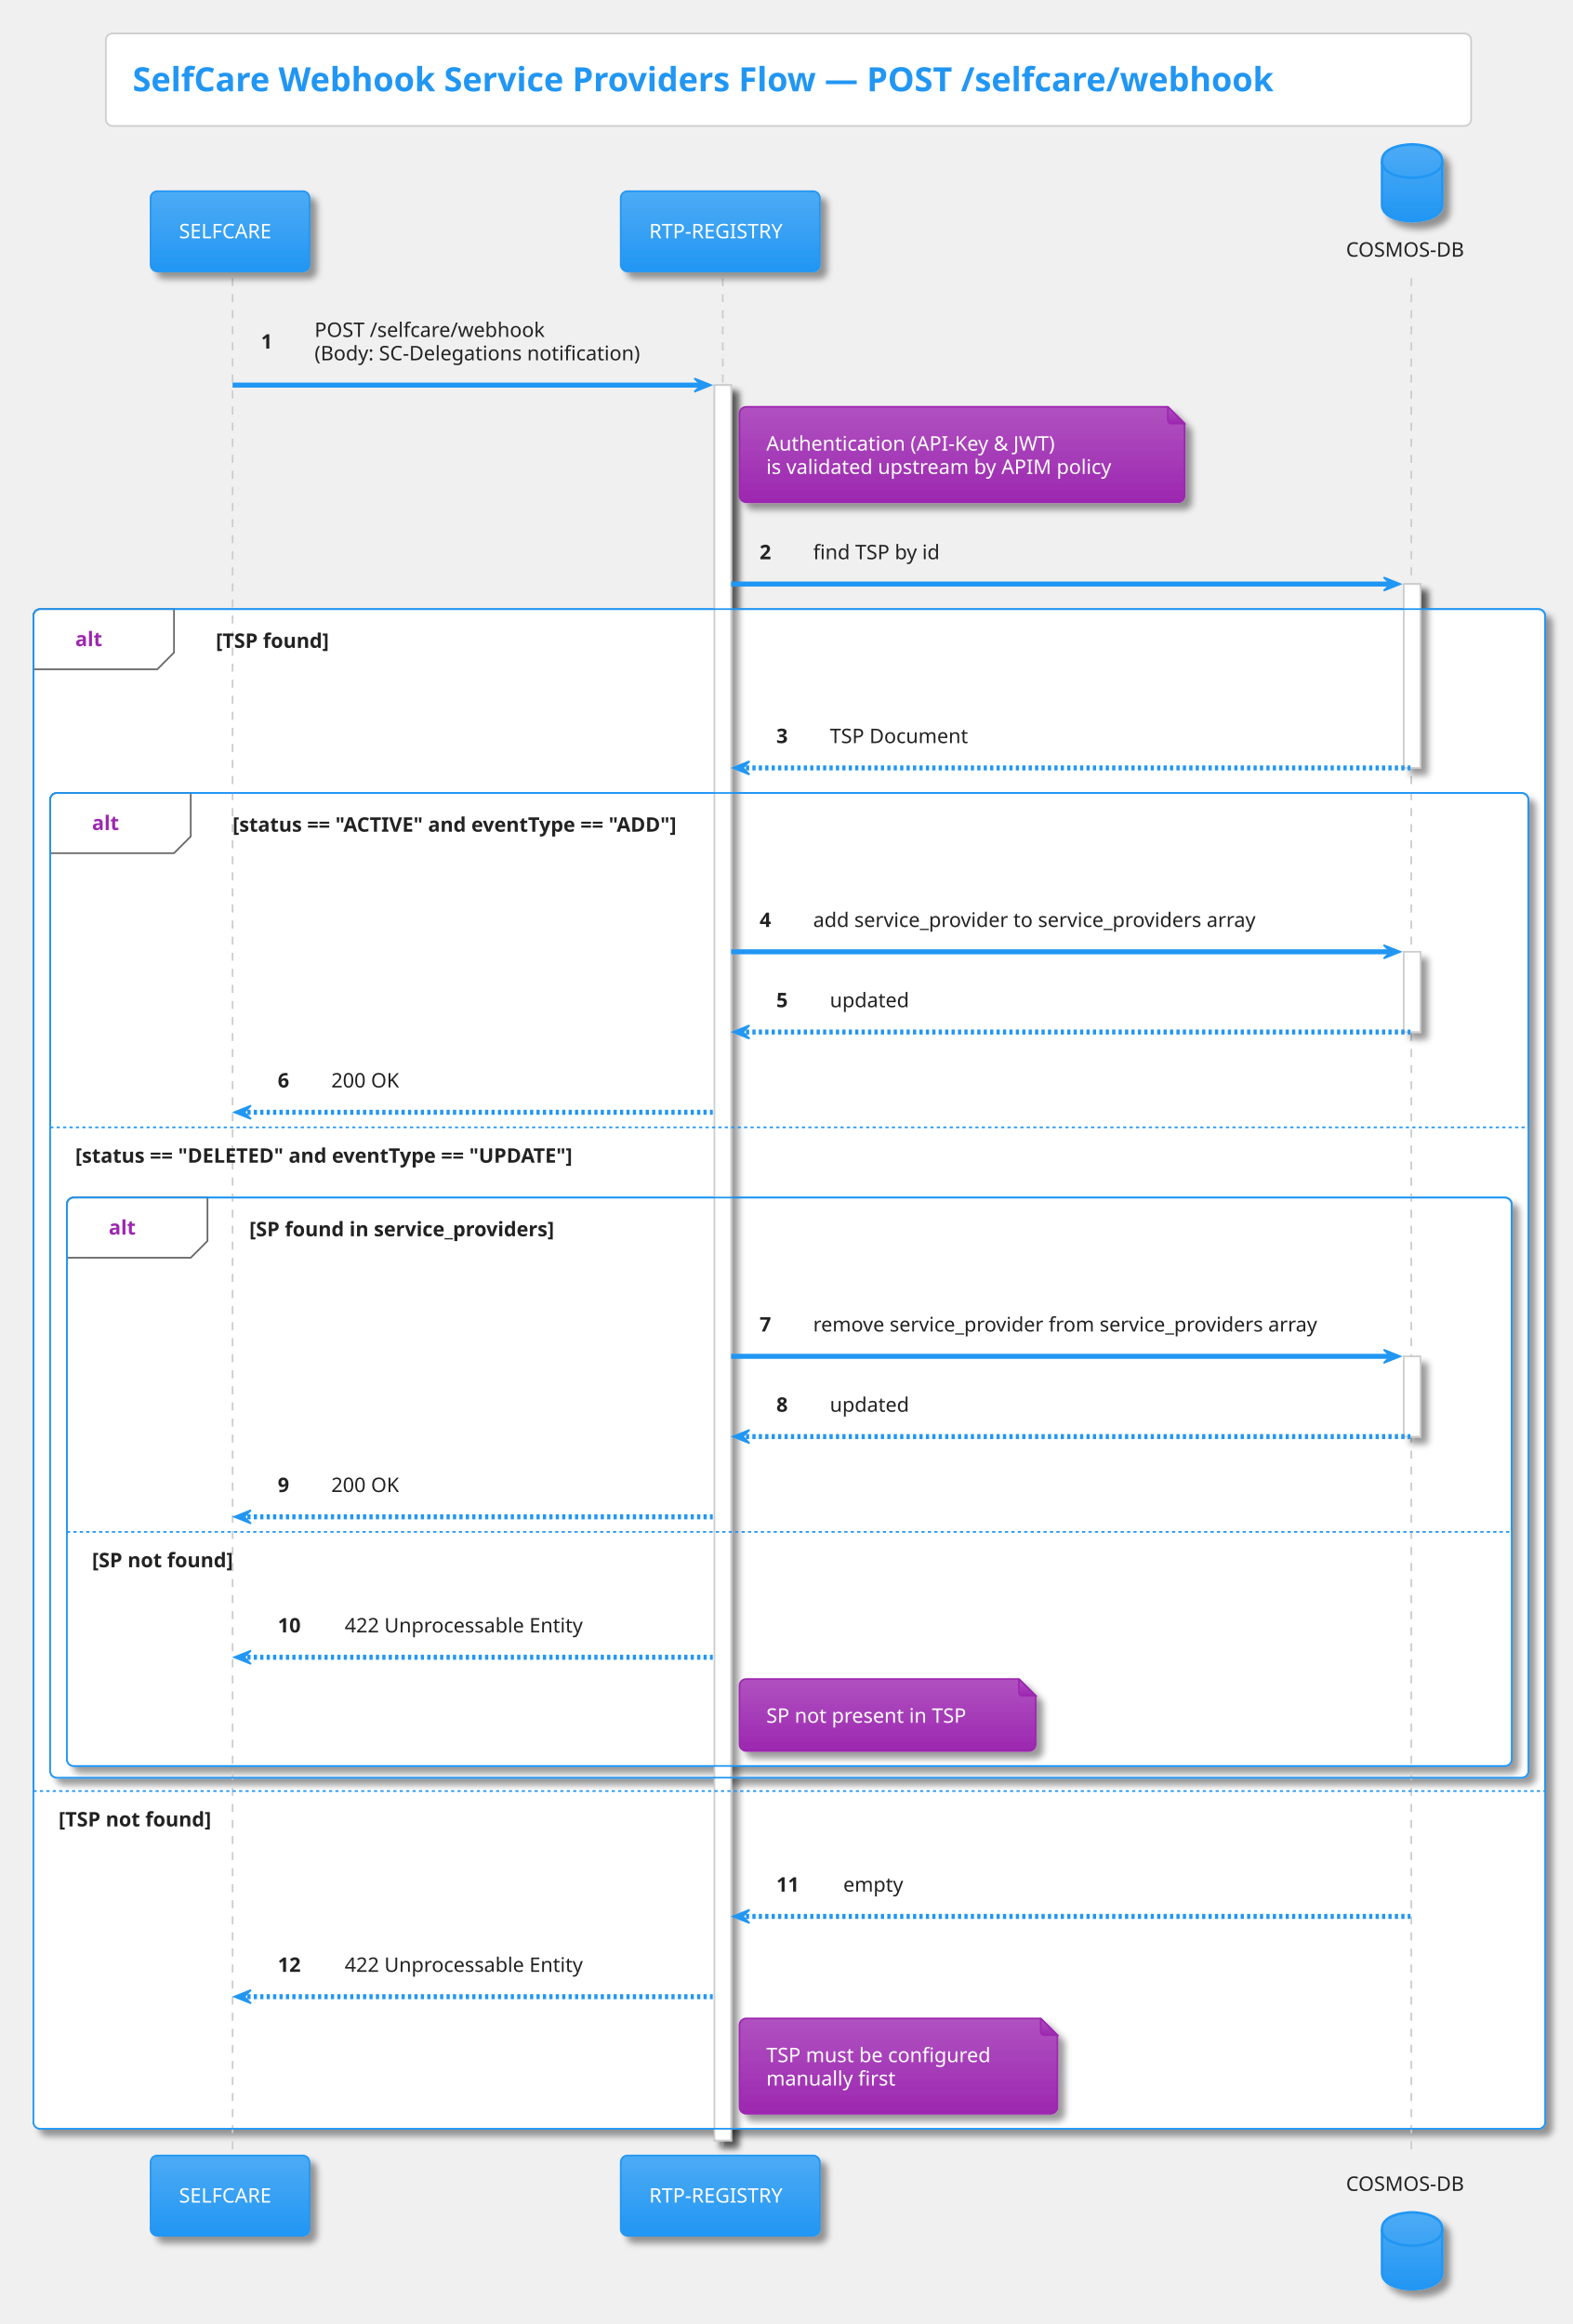
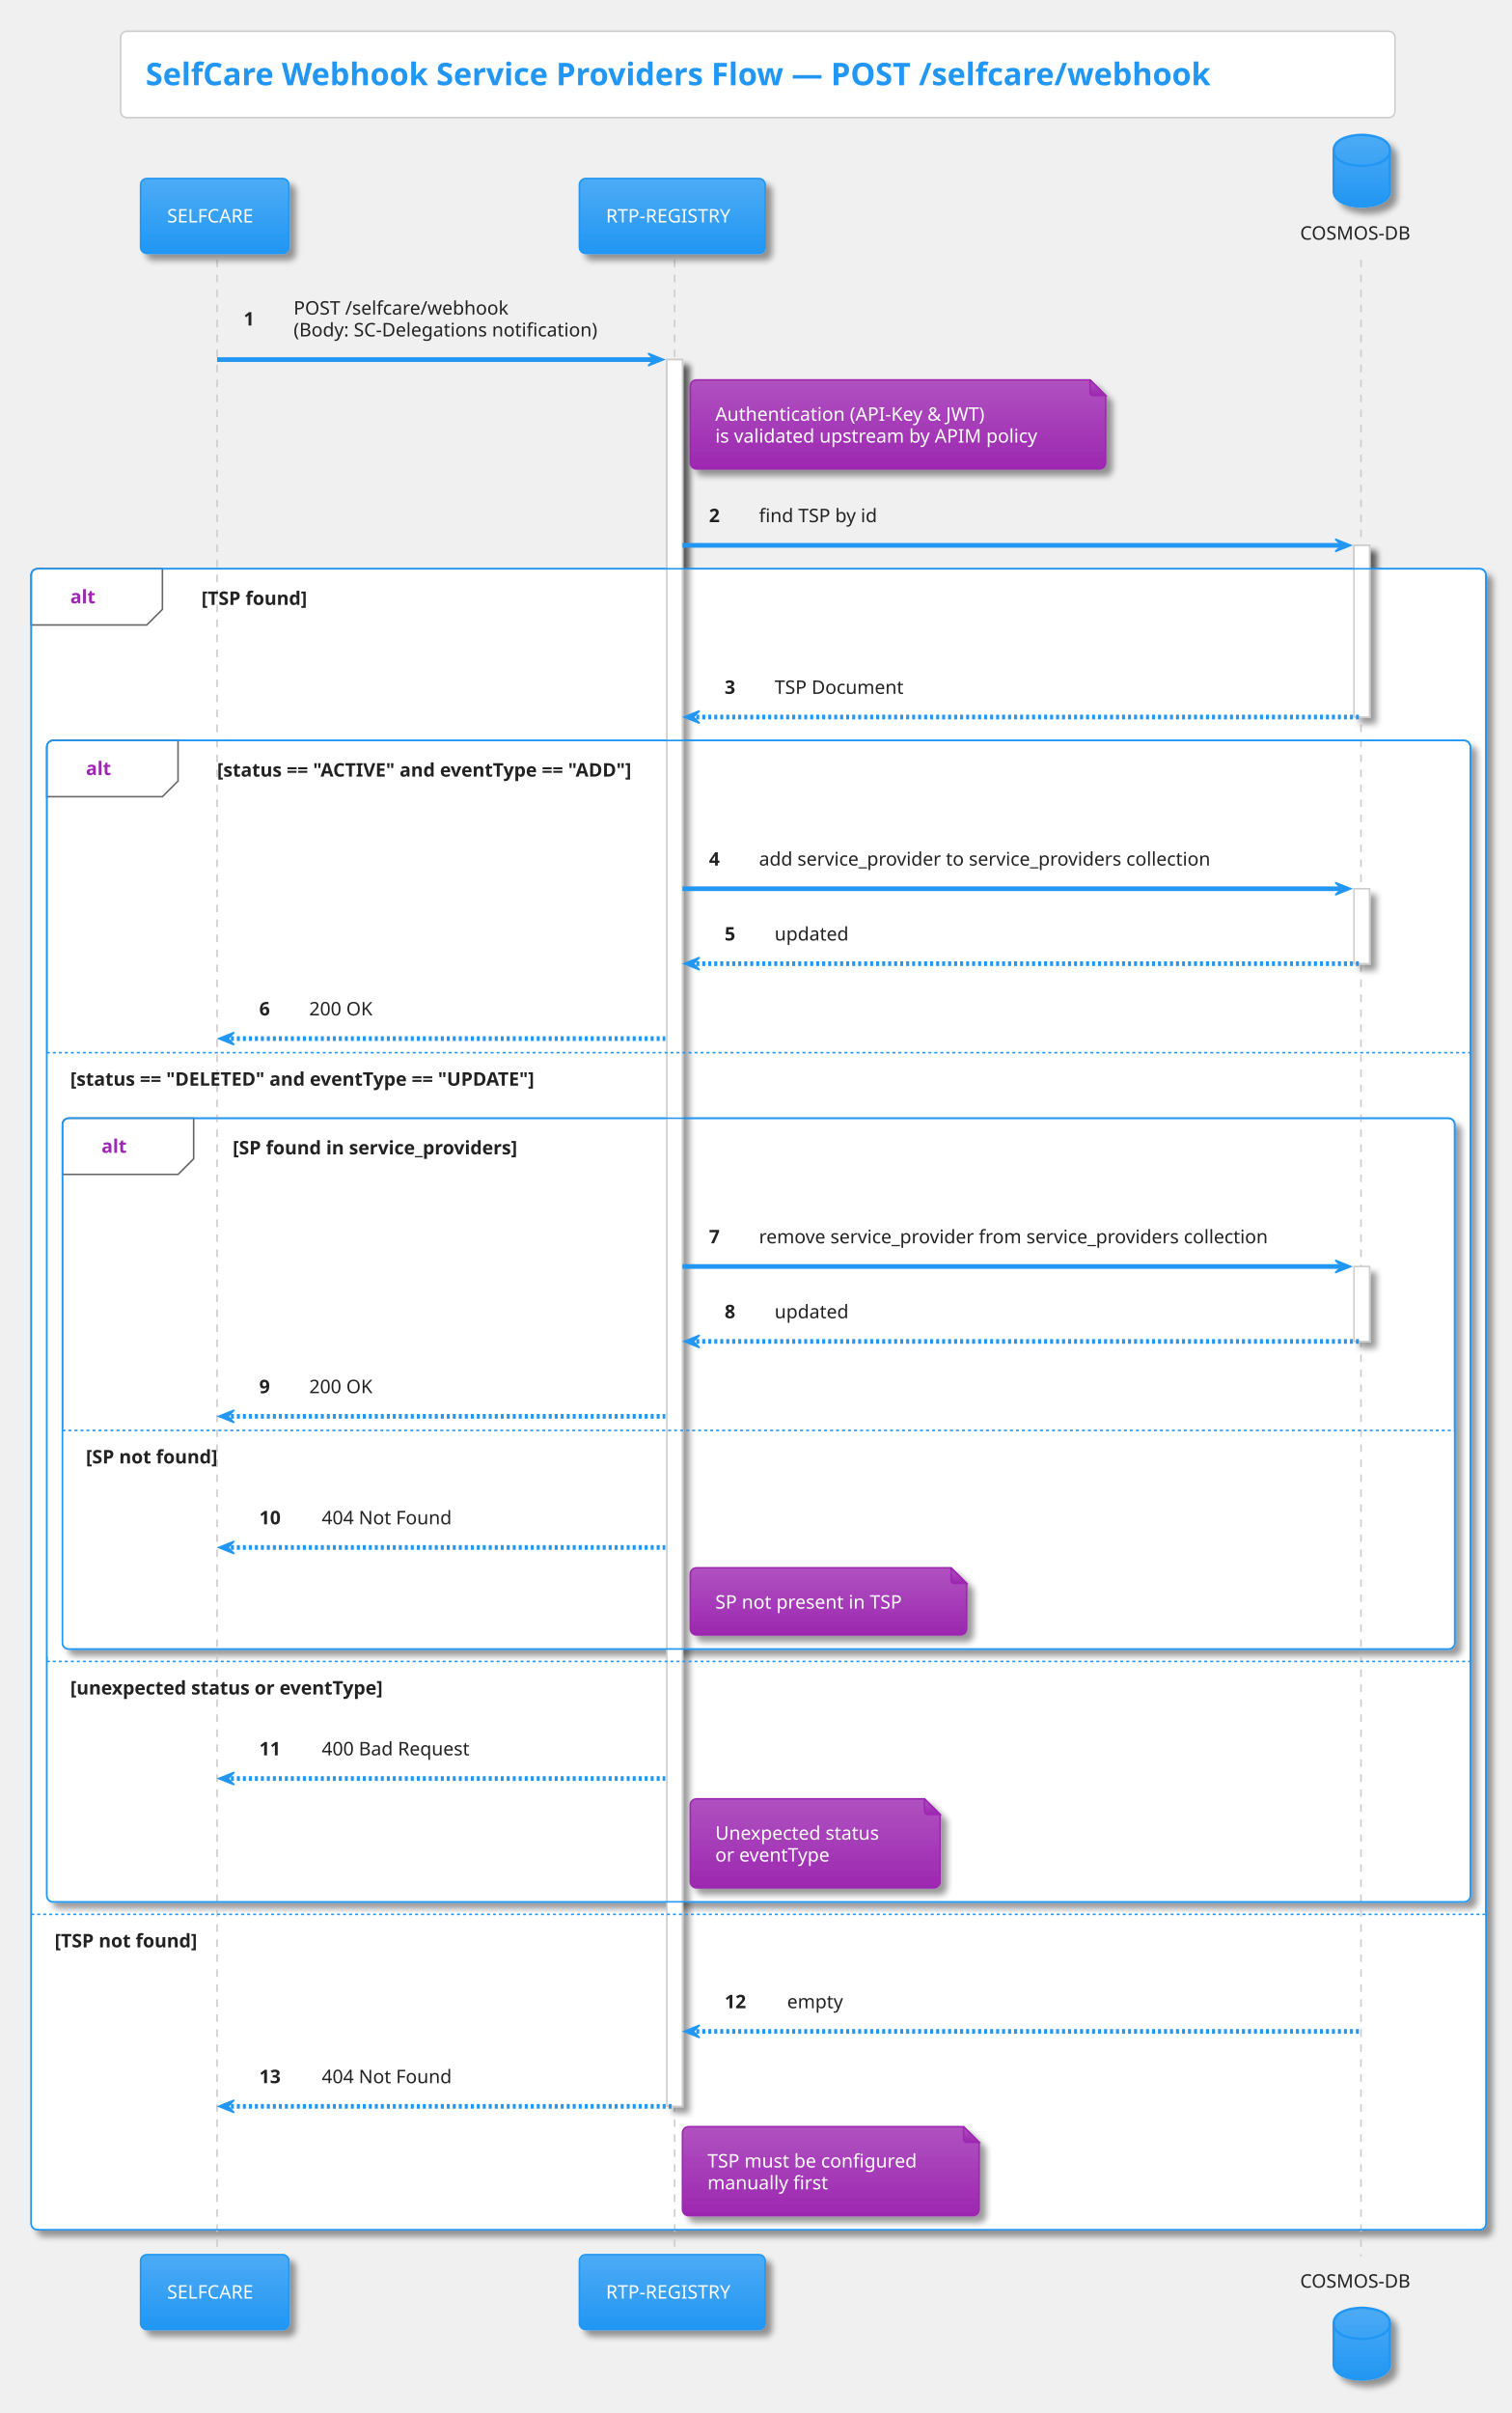
- <svg xmlns="http://www.w3.org/2000/svg" contentStyleType="text/css" height="1447.917px" preserveAspectRatio="none" style="width:979px;height:1447px;" version="1.1" viewBox="0 0 979 1447" width="979.167px" zoomAndPan="magnify">
+ <svg xmlns="http://www.w3.org/2000/svg" contentStyleType="text/css" height="1609.375px" preserveAspectRatio="none" style="width:1008px;height:1609px;" version="1.1" viewBox="0 0 1008 1609" width="1008.333px" zoomAndPan="magnify">
  <defs>
-     <linearGradient id="g1pr228rnk77ap0" x1="50%" x2="50%" y1="0%" y2="100%">
+     <linearGradient id="g1fynxaciwvdm60" x1="50%" x2="50%" y1="0%" y2="100%">
      <stop offset="0%" stop-color="#FFFFFF" />
      <stop offset="100%" stop-color="#FFFFFF" />
    </linearGradient>
-     <filter height="300%" id="f1pr228rnk77ap" width="300%" x="-1" y="-1">
+     <filter height="300%" id="f1fynxaciwvdm6" width="300%" x="-1" y="-1">
      <feGaussianBlur result="blurOut" stdDeviation="2.083" />
      <feColorMatrix in="blurOut" result="blurOut2" type="matrix" values="0 0 0 0 0 0 0 0 0 0 0 0 0 0 0 0 0 0 .4 0" />
      <feOffset dx="4.167" dy="4.167" in="blurOut2" result="blurOut3" />
      <feBlend in="SourceGraphic" in2="blurOut3" mode="normal" />
    </filter>
-     <linearGradient id="g1pr228rnk77ap1" x1="50%" x2="50%" y1="0%" y2="100%">
+     <linearGradient id="g1fynxaciwvdm61" x1="50%" x2="50%" y1="0%" y2="100%">
      <stop offset="0%" stop-color="#4DABF5" />
      <stop offset="100%" stop-color="#2196F3" />
    </linearGradient>
-     <linearGradient id="g1pr228rnk77ap2" x1="50%" x2="50%" y1="0%" y2="100%">
+     <linearGradient id="g1fynxaciwvdm62" x1="50%" x2="50%" y1="0%" y2="100%">
      <stop offset="0%" stop-color="#B052C0" />
      <stop offset="100%" stop-color="#9C27B0" />
    </linearGradient>
  </defs>
  <g>
-     <rect fill="url(#g1pr228rnk77ap0)" height="57.585" id="_title" rx="4.167" ry="4.167" style="stroke:#CCCCCC;stroke-width:1.042;" width="850" x="65.885" y="20.833" />
-     <text fill="#2196F3" font-family="Verdana" font-size="20.833" font-weight="bold" lengthAdjust="spacing" textLength="816.667" x="82.552" y="56.838">SelfCare Webhook Service Providers Flow — POST /selfcare/webhook</text>
-     <rect fill="#FFFFFF" filter="url(#f1pr228rnk77ap)" height="1092.936" style="stroke:#CCCCCC;stroke-width:1.042;" width="10.417" x="444.792" y="239.779" />
-     <rect fill="#FFFFFF" filter="url(#f1pr228rnk77ap)" height="114.486" style="stroke:#CCCCCC;stroke-width:1.042;" width="10.417" x="873.958" y="363.639" />
-     <rect fill="#FFFFFF" filter="url(#f1pr228rnk77ap)" height="49.967" style="stroke:#CCCCCC;stroke-width:1.042;" width="10.417" x="873.958" y="592.611" />
-     <rect fill="#FFFFFF" filter="url(#f1pr228rnk77ap)" height="49.967" style="stroke:#CCCCCC;stroke-width:1.042;" width="10.417" x="873.958" y="844.499" />
-     <rect fill="url(#g1pr228rnk77ap0)" filter="url(#f1pr228rnk77ap)" height="946.159" rx="4.167" ry="4.167" style="stroke:#2196F3;stroke-width:1.042;" width="941.146" x="20.833" y="379.264" />
-     <rect fill="url(#g1pr228rnk77ap0)" filter="url(#f1pr228rnk77ap)" height="613.086" rx="4.167" ry="4.167" style="stroke:#2196F3;stroke-width:1.042;" width="920.312" x="31.25" y="493.75" />
-     <path d="M31.25,700.879 L951.562,700.879 L951.562,1102.669 A4.167,4.167 0 0 1 947.396,1106.836 L35.417,1106.836 A4.167,4.167 0 0 1 31.25,1102.669 L31.25,700.879 " fill="url(#g1pr228rnk77ap0)" style="stroke:none;stroke-width:1.042;" />
-     <rect fill="url(#g1pr228rnk77ap0)" filter="url(#f1pr228rnk77ap)" height="353.906" rx="4.167" ry="4.167" style="stroke:#2196F3;stroke-width:1.042;" width="899.479" x="41.667" y="745.638" />
-     <path d="M41.667,952.767 L941.146,952.767 L941.146,1095.378 A4.167,4.167 0 0 1 936.979,1099.544 L45.833,1099.544 A4.167,4.167 0 0 1 41.667,1095.378 L41.667,952.767 " fill="url(#g1pr228rnk77ap0)" style="stroke:none;stroke-width:1.042;" />
-     <path d="M20.833,1114.128 L961.979,1114.128 L961.979,1321.256 A4.167,4.167 0 0 1 957.812,1325.423 L25,1325.423 A4.167,4.167 0 0 1 20.833,1321.256 L20.833,1114.128 " fill="url(#g1pr228rnk77ap0)" style="stroke:none;stroke-width:1.042;" />
-     <line style="stroke:#CCCCCC;stroke-width:1.042;stroke-dasharray:5.0,5.0;" x1="144.792" x2="144.792" y1="173.177" y2="1343.131" />
-     <line style="stroke:#CCCCCC;stroke-width:1.042;stroke-dasharray:5.0,5.0;" x1="450" x2="450" y1="173.177" y2="1343.131" />
-     <line style="stroke:#CCCCCC;stroke-width:1.042;stroke-dasharray:5.0,5.0;" x1="878.646" x2="878.646" y1="173.177" y2="1343.131" />
-     <rect fill="url(#g1pr228rnk77ap1)" filter="url(#f1pr228rnk77ap)" height="49.967" rx="4.167" ry="4.167" style="stroke:#2196F3;stroke-width:1.042;" width="98.958" x="93.75" y="119.043" />
+     <rect fill="url(#g1fynxaciwvdm60)" height="57.585" id="_title" rx="4.167" ry="4.167" style="stroke:#CCCCCC;stroke-width:1.042;" width="850" x="80.469" y="20.833" />
+     <text fill="#2196F3" font-family="Verdana" font-size="20.833" font-weight="bold" lengthAdjust="spacing" textLength="816.667" x="97.135" y="56.838">SelfCare Webhook Service Providers Flow — POST /selfcare/webhook</text>
+     <rect fill="#FFFFFF" filter="url(#f1fynxaciwvdm6)" height="1164.746" style="stroke:#CCCCCC;stroke-width:1.042;" width="10.417" x="444.792" y="239.779" />
+     <rect fill="#FFFFFF" filter="url(#f1fynxaciwvdm6)" height="114.486" style="stroke:#CCCCCC;stroke-width:1.042;" width="10.417" x="903.125" y="363.639" />
+     <rect fill="#FFFFFF" filter="url(#f1fynxaciwvdm6)" height="49.967" style="stroke:#CCCCCC;stroke-width:1.042;" width="10.417" x="903.125" y="592.611" />
+     <rect fill="#FFFFFF" filter="url(#f1fynxaciwvdm6)" height="49.967" style="stroke:#CCCCCC;stroke-width:1.042;" width="10.417" x="903.125" y="844.499" />
+     <rect fill="url(#g1fynxaciwvdm60)" filter="url(#f1fynxaciwvdm6)" height="1107.487" rx="4.167" ry="4.167" style="stroke:#2196F3;stroke-width:1.042;" width="970.312" x="20.833" y="379.264" />
+     <rect fill="url(#g1fynxaciwvdm60)" filter="url(#f1fynxaciwvdm6)" height="774.414" rx="4.167" ry="4.167" style="stroke:#2196F3;stroke-width:1.042;" width="949.479" x="31.25" y="493.75" />
+     <path d="M31.25,700.879 L980.729,700.879 L980.729,1102.669 A4.167,4.167 0 0 1 976.562,1106.836 L35.417,1106.836 A4.167,4.167 0 0 1 31.25,1102.669 L31.25,700.879 " fill="url(#g1fynxaciwvdm60)" style="stroke:none;stroke-width:1.042;" />
+     <rect fill="url(#g1fynxaciwvdm60)" filter="url(#f1fynxaciwvdm6)" height="353.906" rx="4.167" ry="4.167" style="stroke:#2196F3;stroke-width:1.042;" width="928.646" x="41.667" y="745.638" />
+     <path d="M41.667,952.767 L970.312,952.767 L970.312,1095.378 A4.167,4.167 0 0 1 966.146,1099.544 L45.833,1099.544 A4.167,4.167 0 0 1 41.667,1095.378 L41.667,952.767 " fill="url(#g1fynxaciwvdm60)" style="stroke:none;stroke-width:1.042;" />
+     <path d="M31.25,1106.836 L980.729,1106.836 L980.729,1263.997 A4.167,4.167 0 0 1 976.562,1268.164 L35.417,1268.164 A4.167,4.167 0 0 1 31.25,1263.997 L31.25,1106.836 " fill="url(#g1fynxaciwvdm60)" style="stroke:none;stroke-width:1.042;" />
+     <path d="M20.833,1275.456 L991.146,1275.456 L991.146,1482.585 A4.167,4.167 0 0 1 986.979,1486.751 L25,1486.751 A4.167,4.167 0 0 1 20.833,1482.585 L20.833,1275.456 " fill="url(#g1fynxaciwvdm60)" style="stroke:none;stroke-width:1.042;" />
+     <line style="stroke:#CCCCCC;stroke-width:1.042;stroke-dasharray:5.0,5.0;" x1="144.792" x2="144.792" y1="173.177" y2="1504.46" />
+     <line style="stroke:#CCCCCC;stroke-width:1.042;stroke-dasharray:5.0,5.0;" x1="450" x2="450" y1="173.177" y2="1504.46" />
+     <line style="stroke:#CCCCCC;stroke-width:1.042;stroke-dasharray:5.0,5.0;" x1="907.812" x2="907.812" y1="173.177" y2="1504.46" />
+     <rect fill="url(#g1fynxaciwvdm61)" filter="url(#f1fynxaciwvdm6)" height="49.967" rx="4.167" ry="4.167" style="stroke:#2196F3;stroke-width:1.042;" width="98.958" x="93.75" y="119.043" />
    <text fill="#FFFFFF" font-family="Verdana" font-size="12.5" lengthAdjust="spacing" textLength="63.542" x="111.458" y="148.354">SELFCARE</text>
-     <rect fill="url(#g1pr228rnk77ap1)" filter="url(#f1pr228rnk77ap)" height="49.967" rx="4.167" ry="4.167" style="stroke:#2196F3;stroke-width:1.042;" width="98.958" x="93.75" y="1342.09" />
-     <text fill="#FFFFFF" font-family="Verdana" font-size="12.5" lengthAdjust="spacing" textLength="63.542" x="111.458" y="1371.401">SELFCARE</text>
-     <rect fill="url(#g1pr228rnk77ap1)" filter="url(#f1pr228rnk77ap)" height="49.967" rx="4.167" ry="4.167" style="stroke:#2196F3;stroke-width:1.042;" width="123.958" x="386.458" y="119.043" />
+     <rect fill="url(#g1fynxaciwvdm61)" filter="url(#f1fynxaciwvdm6)" height="49.967" rx="4.167" ry="4.167" style="stroke:#2196F3;stroke-width:1.042;" width="98.958" x="93.75" y="1503.418" />
+     <text fill="#FFFFFF" font-family="Verdana" font-size="12.5" lengthAdjust="spacing" textLength="63.542" x="111.458" y="1532.729">SELFCARE</text>
+     <rect fill="url(#g1fynxaciwvdm61)" filter="url(#f1fynxaciwvdm6)" height="49.967" rx="4.167" ry="4.167" style="stroke:#2196F3;stroke-width:1.042;" width="123.958" x="386.458" y="119.043" />
    <text fill="#FFFFFF" font-family="Verdana" font-size="12.5" lengthAdjust="spacing" textLength="88.542" x="404.167" y="148.354">RTP-REGISTRY</text>
-     <rect fill="url(#g1pr228rnk77ap1)" filter="url(#f1pr228rnk77ap)" height="49.967" rx="4.167" ry="4.167" style="stroke:#2196F3;stroke-width:1.042;" width="123.958" x="386.458" y="1342.09" />
-     <text fill="#FFFFFF" font-family="Verdana" font-size="12.5" lengthAdjust="spacing" textLength="88.542" x="404.167" y="1371.401">RTP-REGISTRY</text>
-     <text fill="#222222" font-family="Verdana" font-size="12.5" lengthAdjust="spacing" textLength="76.042" x="838.021" y="159.812">COSMOS-DB</text>
-     <path d="M860.417,100.293 C860.417,89.876 879.167,89.876 879.167,89.876 C879.167,89.876 897.917,89.876 897.917,100.293 L897.917,127.376 C897.917,137.793 879.167,137.793 879.167,137.793 C879.167,137.793 860.417,137.793 860.417,127.376 L860.417,100.293 " fill="url(#g1pr228rnk77ap1)" filter="url(#f1pr228rnk77ap)" style="stroke:#2196F3;stroke-width:1.562;" />
-     <path d="M860.417,100.293 C860.417,110.71 879.167,110.71 879.167,110.71 C879.167,110.71 897.917,110.71 897.917,100.293 " fill="none" style="stroke:#2196F3;stroke-width:1.562;" />
-     <text fill="#222222" font-family="Verdana" font-size="12.5" lengthAdjust="spacing" textLength="76.042" x="838.021" y="1364.109">COSMOS-DB</text>
-     <path d="M860.417,1387.891 C860.417,1377.474 879.167,1377.474 879.167,1377.474 C879.167,1377.474 897.917,1377.474 897.917,1387.891 L897.917,1414.974 C897.917,1425.391 879.167,1425.391 879.167,1425.391 C879.167,1425.391 860.417,1425.391 860.417,1414.974 L860.417,1387.891 " fill="url(#g1pr228rnk77ap1)" filter="url(#f1pr228rnk77ap)" style="stroke:#2196F3;stroke-width:1.562;" />
-     <path d="M860.417,1387.891 C860.417,1398.307 879.167,1398.307 879.167,1398.307 C879.167,1398.307 897.917,1398.307 897.917,1387.891 " fill="none" style="stroke:#2196F3;stroke-width:1.562;" />
-     <rect fill="#FFFFFF" filter="url(#f1pr228rnk77ap)" height="1092.936" style="stroke:#CCCCCC;stroke-width:1.042;" width="10.417" x="444.792" y="239.779" />
-     <rect fill="#FFFFFF" filter="url(#f1pr228rnk77ap)" height="114.486" style="stroke:#CCCCCC;stroke-width:1.042;" width="10.417" x="873.958" y="363.639" />
-     <rect fill="#FFFFFF" filter="url(#f1pr228rnk77ap)" height="49.967" style="stroke:#CCCCCC;stroke-width:1.042;" width="10.417" x="873.958" y="592.611" />
-     <rect fill="#FFFFFF" filter="url(#f1pr228rnk77ap)" height="49.967" style="stroke:#CCCCCC;stroke-width:1.042;" width="10.417" x="873.958" y="844.499" />
+     <rect fill="url(#g1fynxaciwvdm61)" filter="url(#f1fynxaciwvdm6)" height="49.967" rx="4.167" ry="4.167" style="stroke:#2196F3;stroke-width:1.042;" width="123.958" x="386.458" y="1503.418" />
+     <text fill="#FFFFFF" font-family="Verdana" font-size="12.5" lengthAdjust="spacing" textLength="88.542" x="404.167" y="1532.729">RTP-REGISTRY</text>
+     <text fill="#222222" font-family="Verdana" font-size="12.5" lengthAdjust="spacing" textLength="76.042" x="867.188" y="159.812">COSMOS-DB</text>
+     <path d="M889.583,100.293 C889.583,89.876 908.333,89.876 908.333,89.876 C908.333,89.876 927.083,89.876 927.083,100.293 L927.083,127.376 C927.083,137.793 908.333,137.793 908.333,137.793 C908.333,137.793 889.583,137.793 889.583,127.376 L889.583,100.293 " fill="url(#g1fynxaciwvdm61)" filter="url(#f1fynxaciwvdm6)" style="stroke:#2196F3;stroke-width:1.562;" />
+     <path d="M889.583,100.293 C889.583,110.71 908.333,110.71 908.333,110.71 C908.333,110.71 927.083,110.71 927.083,100.293 " fill="none" style="stroke:#2196F3;stroke-width:1.562;" />
+     <text fill="#222222" font-family="Verdana" font-size="12.5" lengthAdjust="spacing" textLength="76.042" x="867.188" y="1525.437">COSMOS-DB</text>
+     <path d="M889.583,1549.219 C889.583,1538.802 908.333,1538.802 908.333,1538.802 C908.333,1538.802 927.083,1538.802 927.083,1549.219 L927.083,1576.302 C927.083,1586.719 908.333,1586.719 908.333,1586.719 C908.333,1586.719 889.583,1586.719 889.583,1576.302 L889.583,1549.219 " fill="url(#g1fynxaciwvdm61)" filter="url(#f1fynxaciwvdm6)" style="stroke:#2196F3;stroke-width:1.562;" />
+     <path d="M889.583,1549.219 C889.583,1559.635 908.333,1559.635 908.333,1559.635 C908.333,1559.635 927.083,1559.635 927.083,1549.219 " fill="none" style="stroke:#2196F3;stroke-width:1.562;" />
+     <rect fill="#FFFFFF" filter="url(#f1fynxaciwvdm6)" height="1164.746" style="stroke:#CCCCCC;stroke-width:1.042;" width="10.417" x="444.792" y="239.779" />
+     <rect fill="#FFFFFF" filter="url(#f1fynxaciwvdm6)" height="114.486" style="stroke:#CCCCCC;stroke-width:1.042;" width="10.417" x="903.125" y="363.639" />
+     <rect fill="#FFFFFF" filter="url(#f1fynxaciwvdm6)" height="49.967" style="stroke:#CCCCCC;stroke-width:1.042;" width="10.417" x="903.125" y="592.611" />
+     <rect fill="#FFFFFF" filter="url(#f1fynxaciwvdm6)" height="49.967" style="stroke:#CCCCCC;stroke-width:1.042;" width="10.417" x="903.125" y="844.499" />
    <polygon fill="#2196F3" points="432.292,235.612,442.708,239.779,432.292,243.945,436.458,239.779" style="stroke:#2196F3;stroke-width:1.042;" />
    <line style="stroke:#2196F3;stroke-width:3.125;" x1="144.792" x2="438.542" y1="239.779" y2="239.779" />
    <text fill="#222222" font-family="Verdana" font-size="12.5" font-weight="bold" lengthAdjust="spacing" textLength="8.333" x="162.5" y="217.055">1</text>
    <text fill="#222222" font-family="Verdana" font-size="12.5" lengthAdjust="spacing" textLength="156.25" x="195.833" y="209.78">POST /selfcare/webhook</text>
    <text fill="#222222" font-family="Verdana" font-size="12.5" lengthAdjust="spacing" textLength="226.042" x="195.833" y="224.331">(Body: SC-Delegations notification)</text>
-     <path d="M460.417,257.487 L460.417,308.529 A4.167,4.167 0 0 0 464.583,312.695 L733.333,312.695 A4.167,4.167 0 0 0 737.5,308.529 L737.5,263.737 L727.083,253.32 L464.583,253.32 A4.167,4.167 0 0 0 460.417,257.487 " fill="url(#g1pr228rnk77ap2)" filter="url(#f1pr228rnk77ap)" style="stroke:#9C27B0;stroke-width:1.042;" />
-     <path d="M727.083,253.32 L727.083,261.654 A2.083,2.083 0 0 0 729.167,263.737 L737.5,263.737 L727.083,253.32 " fill="url(#g1pr228rnk77ap2)" style="stroke:#9C27B0;stroke-width:1.042;" />
+     <path d="M460.417,257.487 L460.417,308.529 A4.167,4.167 0 0 0 464.583,312.695 L733.333,312.695 A4.167,4.167 0 0 0 737.5,308.529 L737.5,263.737 L727.083,253.32 L464.583,253.32 A4.167,4.167 0 0 0 460.417,257.487 " fill="url(#g1fynxaciwvdm62)" filter="url(#f1fynxaciwvdm6)" style="stroke:#9C27B0;stroke-width:1.042;" />
+     <path d="M727.083,253.32 L727.083,261.654 A2.083,2.083 0 0 0 729.167,263.737 L737.5,263.737 L727.083,253.32 " fill="url(#g1fynxaciwvdm62)" style="stroke:#9C27B0;stroke-width:1.042;" />
    <text fill="#FFFFFF" font-family="Verdana" font-size="12.5" lengthAdjust="spacing" textLength="196.875" x="477.083" y="280.548">Authentication (API-Key &amp; JWT)</text>
    <text fill="#FFFFFF" font-family="Verdana" font-size="12.5" lengthAdjust="spacing" textLength="234.375" x="477.083" y="295.099">is validated upstream by APIM policy</text>
-     <polygon fill="#2196F3" points="861.458,359.473,871.875,363.639,861.458,367.806,865.625,363.639" style="stroke:#2196F3;stroke-width:1.042;" />
-     <line style="stroke:#2196F3;stroke-width:3.125;" x1="455.208" x2="867.708" y1="363.639" y2="363.639" />
+     <polygon fill="#2196F3" points="890.625,359.473,901.042,363.639,890.625,367.806,894.792,363.639" style="stroke:#2196F3;stroke-width:1.042;" />
+     <line style="stroke:#2196F3;stroke-width:3.125;" x1="455.208" x2="896.875" y1="363.639" y2="363.639" />
    <text fill="#222222" font-family="Verdana" font-size="12.5" font-weight="bold" lengthAdjust="spacing" textLength="8.333" x="472.917" y="348.191">2</text>
    <text fill="#222222" font-family="Verdana" font-size="12.5" lengthAdjust="spacing" textLength="86.458" x="506.25" y="348.191">find TSP by id</text>
    <path d="M25,379.264 L108.333,379.264 L108.333,406.315 L97.917,416.732 L20.833,416.732 L20.833,383.431 A4.167,4.167 0 0 1 25,379.264 " fill="#FFFFFF" style="stroke:#666666;stroke-width:1.042;" />
-     <rect fill="none" height="946.159" rx="4.167" ry="4.167" style="stroke:#2196F3;stroke-width:1.042;" width="941.146" x="20.833" y="379.264" />
+     <rect fill="none" height="1107.487" rx="4.167" ry="4.167" style="stroke:#2196F3;stroke-width:1.042;" width="970.312" x="20.833" y="379.264" />
    <text fill="#9C27B0" font-family="Verdana" font-size="12.5" font-weight="bold" lengthAdjust="spacing" textLength="19.792" x="46.875" y="402.325">alt</text>
    <text fill="#222222" font-family="Verdana" font-size="12.5" font-weight="bold" lengthAdjust="spacing" textLength="84.375" x="134.375" y="403.367">[TSP found]</text>
    <polygon fill="#2196F3" points="466.667,473.958,456.25,478.125,466.667,482.292,462.5,478.125" style="stroke:#2196F3;stroke-width:1.042;" />
-     <line style="stroke:#2196F3;stroke-width:3.125;stroke-dasharray:2.0,2.0;" x1="460.417" x2="878.125" y1="478.125" y2="478.125" />
+     <line style="stroke:#2196F3;stroke-width:3.125;stroke-dasharray:2.0,2.0;" x1="460.417" x2="907.292" y1="478.125" y2="478.125" />
    <text fill="#222222" font-family="Verdana" font-size="12.5" font-weight="bold" lengthAdjust="spacing" textLength="8.333" x="483.333" y="462.677">3</text>
    <text fill="#222222" font-family="Verdana" font-size="12.5" lengthAdjust="spacing" textLength="94.792" x="516.667" y="462.677">TSP Document</text>
    <path d="M35.417,493.75 L118.75,493.75 L118.75,520.801 L108.333,531.217 L31.25,531.217 L31.25,497.917 A4.167,4.167 0 0 1 35.417,493.75 " fill="#FFFFFF" style="stroke:#666666;stroke-width:1.042;" />
-     <rect fill="none" height="613.086" rx="4.167" ry="4.167" style="stroke:#2196F3;stroke-width:1.042;" width="920.312" x="31.25" y="493.75" />
+     <rect fill="none" height="774.414" rx="4.167" ry="4.167" style="stroke:#2196F3;stroke-width:1.042;" width="949.479" x="31.25" y="493.75" />
    <text fill="#9C27B0" font-family="Verdana" font-size="12.5" font-weight="bold" lengthAdjust="spacing" textLength="19.792" x="57.292" y="516.811">alt</text>
    <text fill="#222222" font-family="Verdana" font-size="12.5" font-weight="bold" lengthAdjust="spacing" textLength="334.375" x="144.792" y="517.853">[status == "ACTIVE" and eventType == "ADD"]</text>
-     <polygon fill="#2196F3" points="861.458,588.444,871.875,592.611,861.458,596.777,865.625,592.611" style="stroke:#2196F3;stroke-width:1.042;" />
-     <line style="stroke:#2196F3;stroke-width:3.125;" x1="455.208" x2="867.708" y1="592.611" y2="592.611" />
+     <polygon fill="#2196F3" points="890.625,588.444,901.042,592.611,890.625,596.777,894.792,592.611" style="stroke:#2196F3;stroke-width:1.042;" />
+     <line style="stroke:#2196F3;stroke-width:3.125;" x1="455.208" x2="896.875" y1="592.611" y2="592.611" />
    <text fill="#222222" font-family="Verdana" font-size="12.5" font-weight="bold" lengthAdjust="spacing" textLength="8.333" x="472.917" y="577.163">4</text>
-     <text fill="#222222" font-family="Verdana" font-size="12.5" lengthAdjust="spacing" textLength="306.25" x="506.25" y="577.163">add service_provider to service_providers array</text>
+     <text fill="#222222" font-family="Verdana" font-size="12.5" lengthAdjust="spacing" textLength="335.417" x="506.25" y="577.163">add service_provider to service_providers collection</text>
    <polygon fill="#2196F3" points="466.667,638.412,456.25,642.578,466.667,646.745,462.5,642.578" style="stroke:#2196F3;stroke-width:1.042;" />
-     <line style="stroke:#2196F3;stroke-width:3.125;stroke-dasharray:2.0,2.0;" x1="460.417" x2="878.125" y1="642.578" y2="642.578" />
+     <line style="stroke:#2196F3;stroke-width:3.125;stroke-dasharray:2.0,2.0;" x1="460.417" x2="907.292" y1="642.578" y2="642.578" />
    <text fill="#222222" font-family="Verdana" font-size="12.5" font-weight="bold" lengthAdjust="spacing" textLength="8.333" x="483.333" y="627.13">5</text>
    <text fill="#222222" font-family="Verdana" font-size="12.5" lengthAdjust="spacing" textLength="55.208" x="516.667" y="627.13">updated</text>
    <polygon fill="#2196F3" points="156.25,688.379,145.833,692.546,156.25,696.712,152.083,692.546" style="stroke:#2196F3;stroke-width:1.042;" />
    <line style="stroke:#2196F3;stroke-width:3.125;stroke-dasharray:2.0,2.0;" x1="150" x2="443.75" y1="692.546" y2="692.546" />
    <text fill="#222222" font-family="Verdana" font-size="12.5" font-weight="bold" lengthAdjust="spacing" textLength="8.333" x="172.917" y="677.098">6</text>
    <text fill="#222222" font-family="Verdana" font-size="12.5" lengthAdjust="spacing" textLength="45.833" x="206.25" y="677.098">200 OK</text>
-     <line style="stroke:#2196F3;stroke-width:1.042;stroke-dasharray:2.0,2.0;" x1="31.25" x2="951.562" y1="701.921" y2="701.921" />
+     <line style="stroke:#2196F3;stroke-width:1.042;stroke-dasharray:2.0,2.0;" x1="31.25" x2="980.729" y1="701.921" y2="701.921" />
    <text fill="#222222" font-family="Verdana" font-size="12.5" font-weight="bold" lengthAdjust="spacing" textLength="373.958" x="46.875" y="723.94">[status == "DELETED" and eventType == "UPDATE"]</text>
    <path d="M45.833,745.638 L129.167,745.638 L129.167,772.689 L118.75,783.106 L41.667,783.106 L41.667,749.805 A4.167,4.167 0 0 1 45.833,745.638 " fill="#FFFFFF" style="stroke:#666666;stroke-width:1.042;" />
-     <rect fill="none" height="353.906" rx="4.167" ry="4.167" style="stroke:#2196F3;stroke-width:1.042;" width="899.479" x="41.667" y="745.638" />
+     <rect fill="none" height="353.906" rx="4.167" ry="4.167" style="stroke:#2196F3;stroke-width:1.042;" width="928.646" x="41.667" y="745.638" />
    <text fill="#9C27B0" font-family="Verdana" font-size="12.5" font-weight="bold" lengthAdjust="spacing" textLength="19.792" x="67.708" y="768.699">alt</text>
    <text fill="#222222" font-family="Verdana" font-size="12.5" font-weight="bold" lengthAdjust="spacing" textLength="226.042" x="155.208" y="769.741">[SP found in service_providers]</text>
-     <polygon fill="#2196F3" points="861.458,840.332,871.875,844.499,861.458,848.665,865.625,844.499" style="stroke:#2196F3;stroke-width:1.042;" />
-     <line style="stroke:#2196F3;stroke-width:3.125;" x1="455.208" x2="867.708" y1="844.499" y2="844.499" />
+     <polygon fill="#2196F3" points="890.625,840.332,901.042,844.499,890.625,848.665,894.792,844.499" style="stroke:#2196F3;stroke-width:1.042;" />
+     <line style="stroke:#2196F3;stroke-width:3.125;" x1="455.208" x2="896.875" y1="844.499" y2="844.499" />
    <text fill="#222222" font-family="Verdana" font-size="12.5" font-weight="bold" lengthAdjust="spacing" textLength="8.333" x="472.917" y="829.051">7</text>
-     <text fill="#222222" font-family="Verdana" font-size="12.5" lengthAdjust="spacing" textLength="344.792" x="506.25" y="829.051">remove service_provider from service_providers array</text>
+     <text fill="#222222" font-family="Verdana" font-size="12.5" lengthAdjust="spacing" textLength="373.958" x="506.25" y="829.051">remove service_provider from service_providers collection</text>
    <polygon fill="#2196F3" points="466.667,890.299,456.25,894.466,466.667,898.633,462.5,894.466" style="stroke:#2196F3;stroke-width:1.042;" />
-     <line style="stroke:#2196F3;stroke-width:3.125;stroke-dasharray:2.0,2.0;" x1="460.417" x2="878.125" y1="894.466" y2="894.466" />
+     <line style="stroke:#2196F3;stroke-width:3.125;stroke-dasharray:2.0,2.0;" x1="460.417" x2="907.292" y1="894.466" y2="894.466" />
    <text fill="#222222" font-family="Verdana" font-size="12.5" font-weight="bold" lengthAdjust="spacing" textLength="8.333" x="483.333" y="879.018">8</text>
    <text fill="#222222" font-family="Verdana" font-size="12.5" lengthAdjust="spacing" textLength="55.208" x="516.667" y="879.018">updated</text>
    <polygon fill="#2196F3" points="156.25,940.267,145.833,944.434,156.25,948.6,152.083,944.434" style="stroke:#2196F3;stroke-width:1.042;" />
    <line style="stroke:#2196F3;stroke-width:3.125;stroke-dasharray:2.0,2.0;" x1="150" x2="443.75" y1="944.434" y2="944.434" />
    <text fill="#222222" font-family="Verdana" font-size="12.5" font-weight="bold" lengthAdjust="spacing" textLength="8.333" x="172.917" y="928.986">9</text>
    <text fill="#222222" font-family="Verdana" font-size="12.5" lengthAdjust="spacing" textLength="45.833" x="206.25" y="928.986">200 OK</text>
-     <line style="stroke:#2196F3;stroke-width:1.042;stroke-dasharray:2.0,2.0;" x1="41.667" x2="941.146" y1="953.809" y2="953.809" />
+     <line style="stroke:#2196F3;stroke-width:1.042;stroke-dasharray:2.0,2.0;" x1="41.667" x2="970.312" y1="953.809" y2="953.809" />
    <text fill="#222222" font-family="Verdana" font-size="12.5" font-weight="bold" lengthAdjust="spacing" textLength="105.208" x="57.292" y="975.828">[SP not found]</text>
    <polygon fill="#2196F3" points="156.25,1027.702,145.833,1031.869,156.25,1036.035,152.083,1031.869" style="stroke:#2196F3;stroke-width:1.042;" />
    <line style="stroke:#2196F3;stroke-width:3.125;stroke-dasharray:2.0,2.0;" x1="150" x2="443.75" y1="1031.869" y2="1031.869" />
    <text fill="#222222" font-family="Verdana" font-size="12.5" font-weight="bold" lengthAdjust="spacing" textLength="16.667" x="172.917" y="1016.42">10</text>
-     <text fill="#222222" font-family="Verdana" font-size="12.5" lengthAdjust="spacing" textLength="167.708" x="214.583" y="1016.42">422 Unprocessable Entity</text>
-     <path d="M460.417,1049.577 L460.417,1086.035 A4.167,4.167 0 0 0 464.583,1090.202 L640.625,1090.202 A4.167,4.167 0 0 0 644.792,1086.035 L644.792,1055.827 L634.375,1045.41 L464.583,1045.41 A4.167,4.167 0 0 0 460.417,1049.577 " fill="url(#g1pr228rnk77ap2)" filter="url(#f1pr228rnk77ap)" style="stroke:#9C27B0;stroke-width:1.042;" />
-     <path d="M634.375,1045.41 L634.375,1053.744 A2.083,2.083 0 0 0 636.458,1055.827 L644.792,1055.827 L634.375,1045.41 " fill="url(#g1pr228rnk77ap2)" style="stroke:#9C27B0;stroke-width:1.042;" />
+     <text fill="#222222" font-family="Verdana" font-size="12.5" lengthAdjust="spacing" textLength="96.875" x="214.583" y="1016.42">404 Not Found</text>
+     <path d="M460.417,1049.577 L460.417,1086.035 A4.167,4.167 0 0 0 464.583,1090.202 L640.625,1090.202 A4.167,4.167 0 0 0 644.792,1086.035 L644.792,1055.827 L634.375,1045.41 L464.583,1045.41 A4.167,4.167 0 0 0 460.417,1049.577 " fill="url(#g1fynxaciwvdm62)" filter="url(#f1fynxaciwvdm6)" style="stroke:#9C27B0;stroke-width:1.042;" />
+     <path d="M634.375,1045.41 L634.375,1053.744 A2.083,2.083 0 0 0 636.458,1055.827 L644.792,1055.827 L634.375,1045.41 " fill="url(#g1fynxaciwvdm62)" style="stroke:#9C27B0;stroke-width:1.042;" />
    <text fill="#FFFFFF" font-family="Verdana" font-size="12.5" lengthAdjust="spacing" textLength="141.667" x="477.083" y="1072.638">SP not present in TSP</text>
-     <line style="stroke:#2196F3;stroke-width:1.042;stroke-dasharray:2.0,2.0;" x1="20.833" x2="961.979" y1="1115.169" y2="1115.169" />
-     <text fill="#222222" font-family="Verdana" font-size="12.5" font-weight="bold" lengthAdjust="spacing" textLength="113.542" x="36.458" y="1137.189">[TSP not found]</text>
-     <polygon fill="#2196F3" points="466.667,1189.062,456.25,1193.229,466.667,1197.396,462.5,1193.229" style="stroke:#2196F3;stroke-width:1.042;" />
-     <line style="stroke:#2196F3;stroke-width:3.125;stroke-dasharray:2.0,2.0;" x1="460.417" x2="878.125" y1="1193.229" y2="1193.229" />
-     <text fill="#222222" font-family="Verdana" font-size="12.5" font-weight="bold" lengthAdjust="spacing" textLength="16.667" x="483.333" y="1177.781">11</text>
-     <text fill="#222222" font-family="Verdana" font-size="12.5" lengthAdjust="spacing" textLength="39.583" x="525" y="1177.781">empty</text>
-     <polygon fill="#2196F3" points="156.25,1239.03,145.833,1243.197,156.25,1247.363,152.083,1243.197" style="stroke:#2196F3;stroke-width:1.042;" />
-     <line style="stroke:#2196F3;stroke-width:3.125;stroke-dasharray:2.0,2.0;" x1="150" x2="443.75" y1="1243.197" y2="1243.197" />
-     <text fill="#222222" font-family="Verdana" font-size="12.5" font-weight="bold" lengthAdjust="spacing" textLength="16.667" x="172.917" y="1227.749">12</text>
-     <text fill="#222222" font-family="Verdana" font-size="12.5" lengthAdjust="spacing" textLength="167.708" x="214.583" y="1227.749">422 Unprocessable Entity</text>
-     <path d="M460.417,1260.905 L460.417,1311.947 A4.167,4.167 0 0 0 464.583,1316.113 L654.167,1316.113 A4.167,4.167 0 0 0 658.333,1311.947 L658.333,1267.155 L647.917,1256.738 L464.583,1256.738 A4.167,4.167 0 0 0 460.417,1260.905 " fill="url(#g1pr228rnk77ap2)" filter="url(#f1pr228rnk77ap)" style="stroke:#9C27B0;stroke-width:1.042;" />
-     <path d="M647.917,1256.738 L647.917,1265.072 A2.083,2.083 0 0 0 650,1267.155 L658.333,1267.155 L647.917,1256.738 " fill="url(#g1pr228rnk77ap2)" style="stroke:#9C27B0;stroke-width:1.042;" />
-     <text fill="#FFFFFF" font-family="Verdana" font-size="12.5" lengthAdjust="spacing" textLength="155.208" x="477.083" y="1283.966">TSP must be configured</text>
-     <text fill="#FFFFFF" font-family="Verdana" font-size="12.5" lengthAdjust="spacing" textLength="86.458" x="477.083" y="1298.517">manually first</text>
+     <line style="stroke:#2196F3;stroke-width:1.042;stroke-dasharray:2.0,2.0;" x1="31.25" x2="980.729" y1="1107.878" y2="1107.878" />
+     <text fill="#222222" font-family="Verdana" font-size="12.5" font-weight="bold" lengthAdjust="spacing" textLength="250" x="46.875" y="1129.897">[unexpected status or eventType]</text>
+     <polygon fill="#2196F3" points="156.25,1181.771,145.833,1185.938,156.25,1190.104,152.083,1185.938" style="stroke:#2196F3;stroke-width:1.042;" />
+     <line style="stroke:#2196F3;stroke-width:3.125;stroke-dasharray:2.0,2.0;" x1="150" x2="443.75" y1="1185.938" y2="1185.938" />
+     <text fill="#222222" font-family="Verdana" font-size="12.5" font-weight="bold" lengthAdjust="spacing" textLength="16.667" x="172.917" y="1170.489">11</text>
+     <text fill="#222222" font-family="Verdana" font-size="12.5" lengthAdjust="spacing" textLength="112.5" x="214.583" y="1170.489">400 Bad Request</text>
+     <path d="M460.417,1203.646 L460.417,1254.688 A4.167,4.167 0 0 0 464.583,1258.854 L622.917,1258.854 A4.167,4.167 0 0 0 627.083,1254.688 L627.083,1209.896 L616.667,1199.479 L464.583,1199.479 A4.167,4.167 0 0 0 460.417,1203.646 " fill="url(#g1fynxaciwvdm62)" filter="url(#f1fynxaciwvdm6)" style="stroke:#9C27B0;stroke-width:1.042;" />
+     <path d="M616.667,1199.479 L616.667,1207.812 A2.083,2.083 0 0 0 618.75,1209.896 L627.083,1209.896 L616.667,1199.479 " fill="url(#g1fynxaciwvdm62)" style="stroke:#9C27B0;stroke-width:1.042;" />
+     <text fill="#FFFFFF" font-family="Verdana" font-size="12.5" lengthAdjust="spacing" textLength="123.958" x="477.083" y="1226.707">Unexpected status</text>
+     <text fill="#FFFFFF" font-family="Verdana" font-size="12.5" lengthAdjust="spacing" textLength="84.375" x="477.083" y="1241.258">or eventType</text>
+     <line style="stroke:#2196F3;stroke-width:1.042;stroke-dasharray:2.0,2.0;" x1="20.833" x2="991.146" y1="1276.497" y2="1276.497" />
+     <text fill="#222222" font-family="Verdana" font-size="12.5" font-weight="bold" lengthAdjust="spacing" textLength="113.542" x="36.458" y="1298.517">[TSP not found]</text>
+     <polygon fill="#2196F3" points="466.667,1350.391,456.25,1354.557,466.667,1358.724,462.5,1354.557" style="stroke:#2196F3;stroke-width:1.042;" />
+     <line style="stroke:#2196F3;stroke-width:3.125;stroke-dasharray:2.0,2.0;" x1="460.417" x2="907.292" y1="1354.557" y2="1354.557" />
+     <text fill="#222222" font-family="Verdana" font-size="12.5" font-weight="bold" lengthAdjust="spacing" textLength="16.667" x="483.333" y="1339.109">12</text>
+     <text fill="#222222" font-family="Verdana" font-size="12.5" lengthAdjust="spacing" textLength="39.583" x="525" y="1339.109">empty</text>
+     <polygon fill="#2196F3" points="156.25,1400.358,145.833,1404.525,156.25,1408.691,152.083,1404.525" style="stroke:#2196F3;stroke-width:1.042;" />
+     <line style="stroke:#2196F3;stroke-width:3.125;stroke-dasharray:2.0,2.0;" x1="150" x2="448.958" y1="1404.525" y2="1404.525" />
+     <text fill="#222222" font-family="Verdana" font-size="12.5" font-weight="bold" lengthAdjust="spacing" textLength="16.667" x="172.917" y="1389.077">13</text>
+     <text fill="#222222" font-family="Verdana" font-size="12.5" lengthAdjust="spacing" textLength="96.875" x="214.583" y="1389.077">404 Not Found</text>
+     <path d="M455.208,1422.233 L455.208,1473.275 A4.167,4.167 0 0 0 459.375,1477.441 L648.958,1477.441 A4.167,4.167 0 0 0 653.125,1473.275 L653.125,1428.483 L642.708,1418.066 L459.375,1418.066 A4.167,4.167 0 0 0 455.208,1422.233 " fill="url(#g1fynxaciwvdm62)" filter="url(#f1fynxaciwvdm6)" style="stroke:#9C27B0;stroke-width:1.042;" />
+     <path d="M642.708,1418.066 L642.708,1426.4 A2.083,2.083 0 0 0 644.792,1428.483 L653.125,1428.483 L642.708,1418.066 " fill="url(#g1fynxaciwvdm62)" style="stroke:#9C27B0;stroke-width:1.042;" />
+     <text fill="#FFFFFF" font-family="Verdana" font-size="12.5" lengthAdjust="spacing" textLength="155.208" x="471.875" y="1445.294">TSP must be configured</text>
+     <text fill="#FFFFFF" font-family="Verdana" font-size="12.5" lengthAdjust="spacing" textLength="86.458" x="471.875" y="1459.845">manually first</text>
  </g>
</svg>
